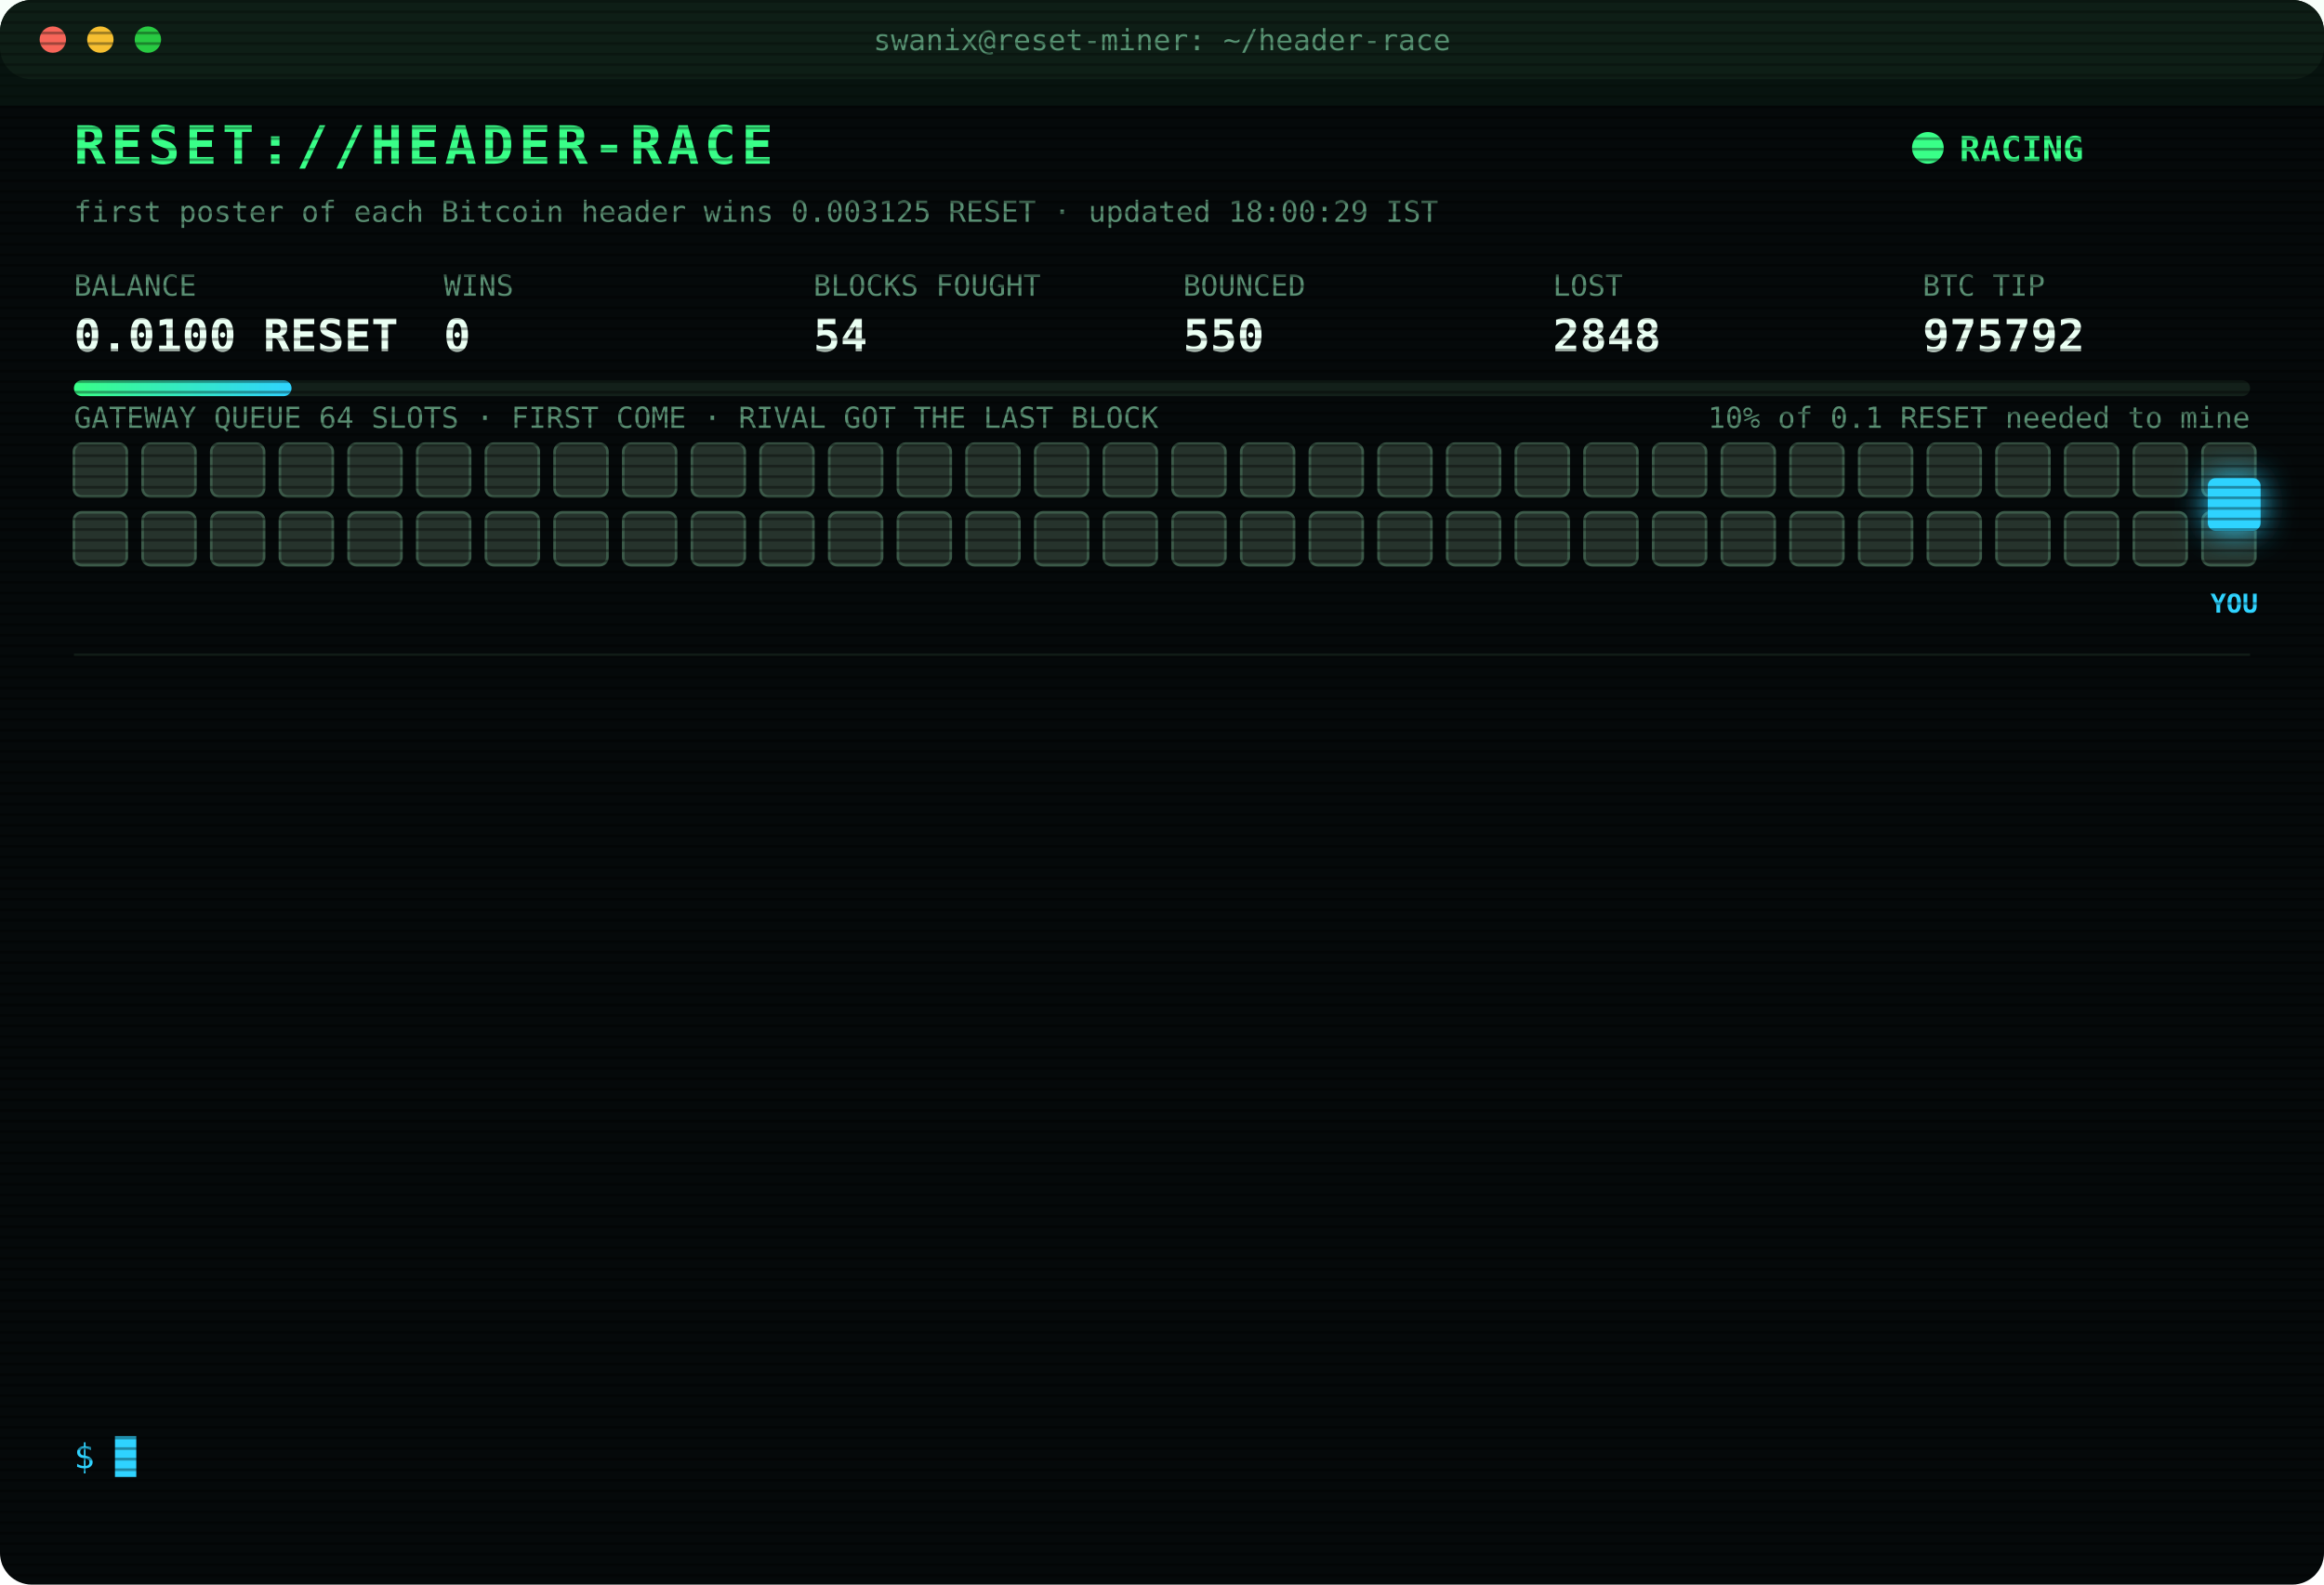
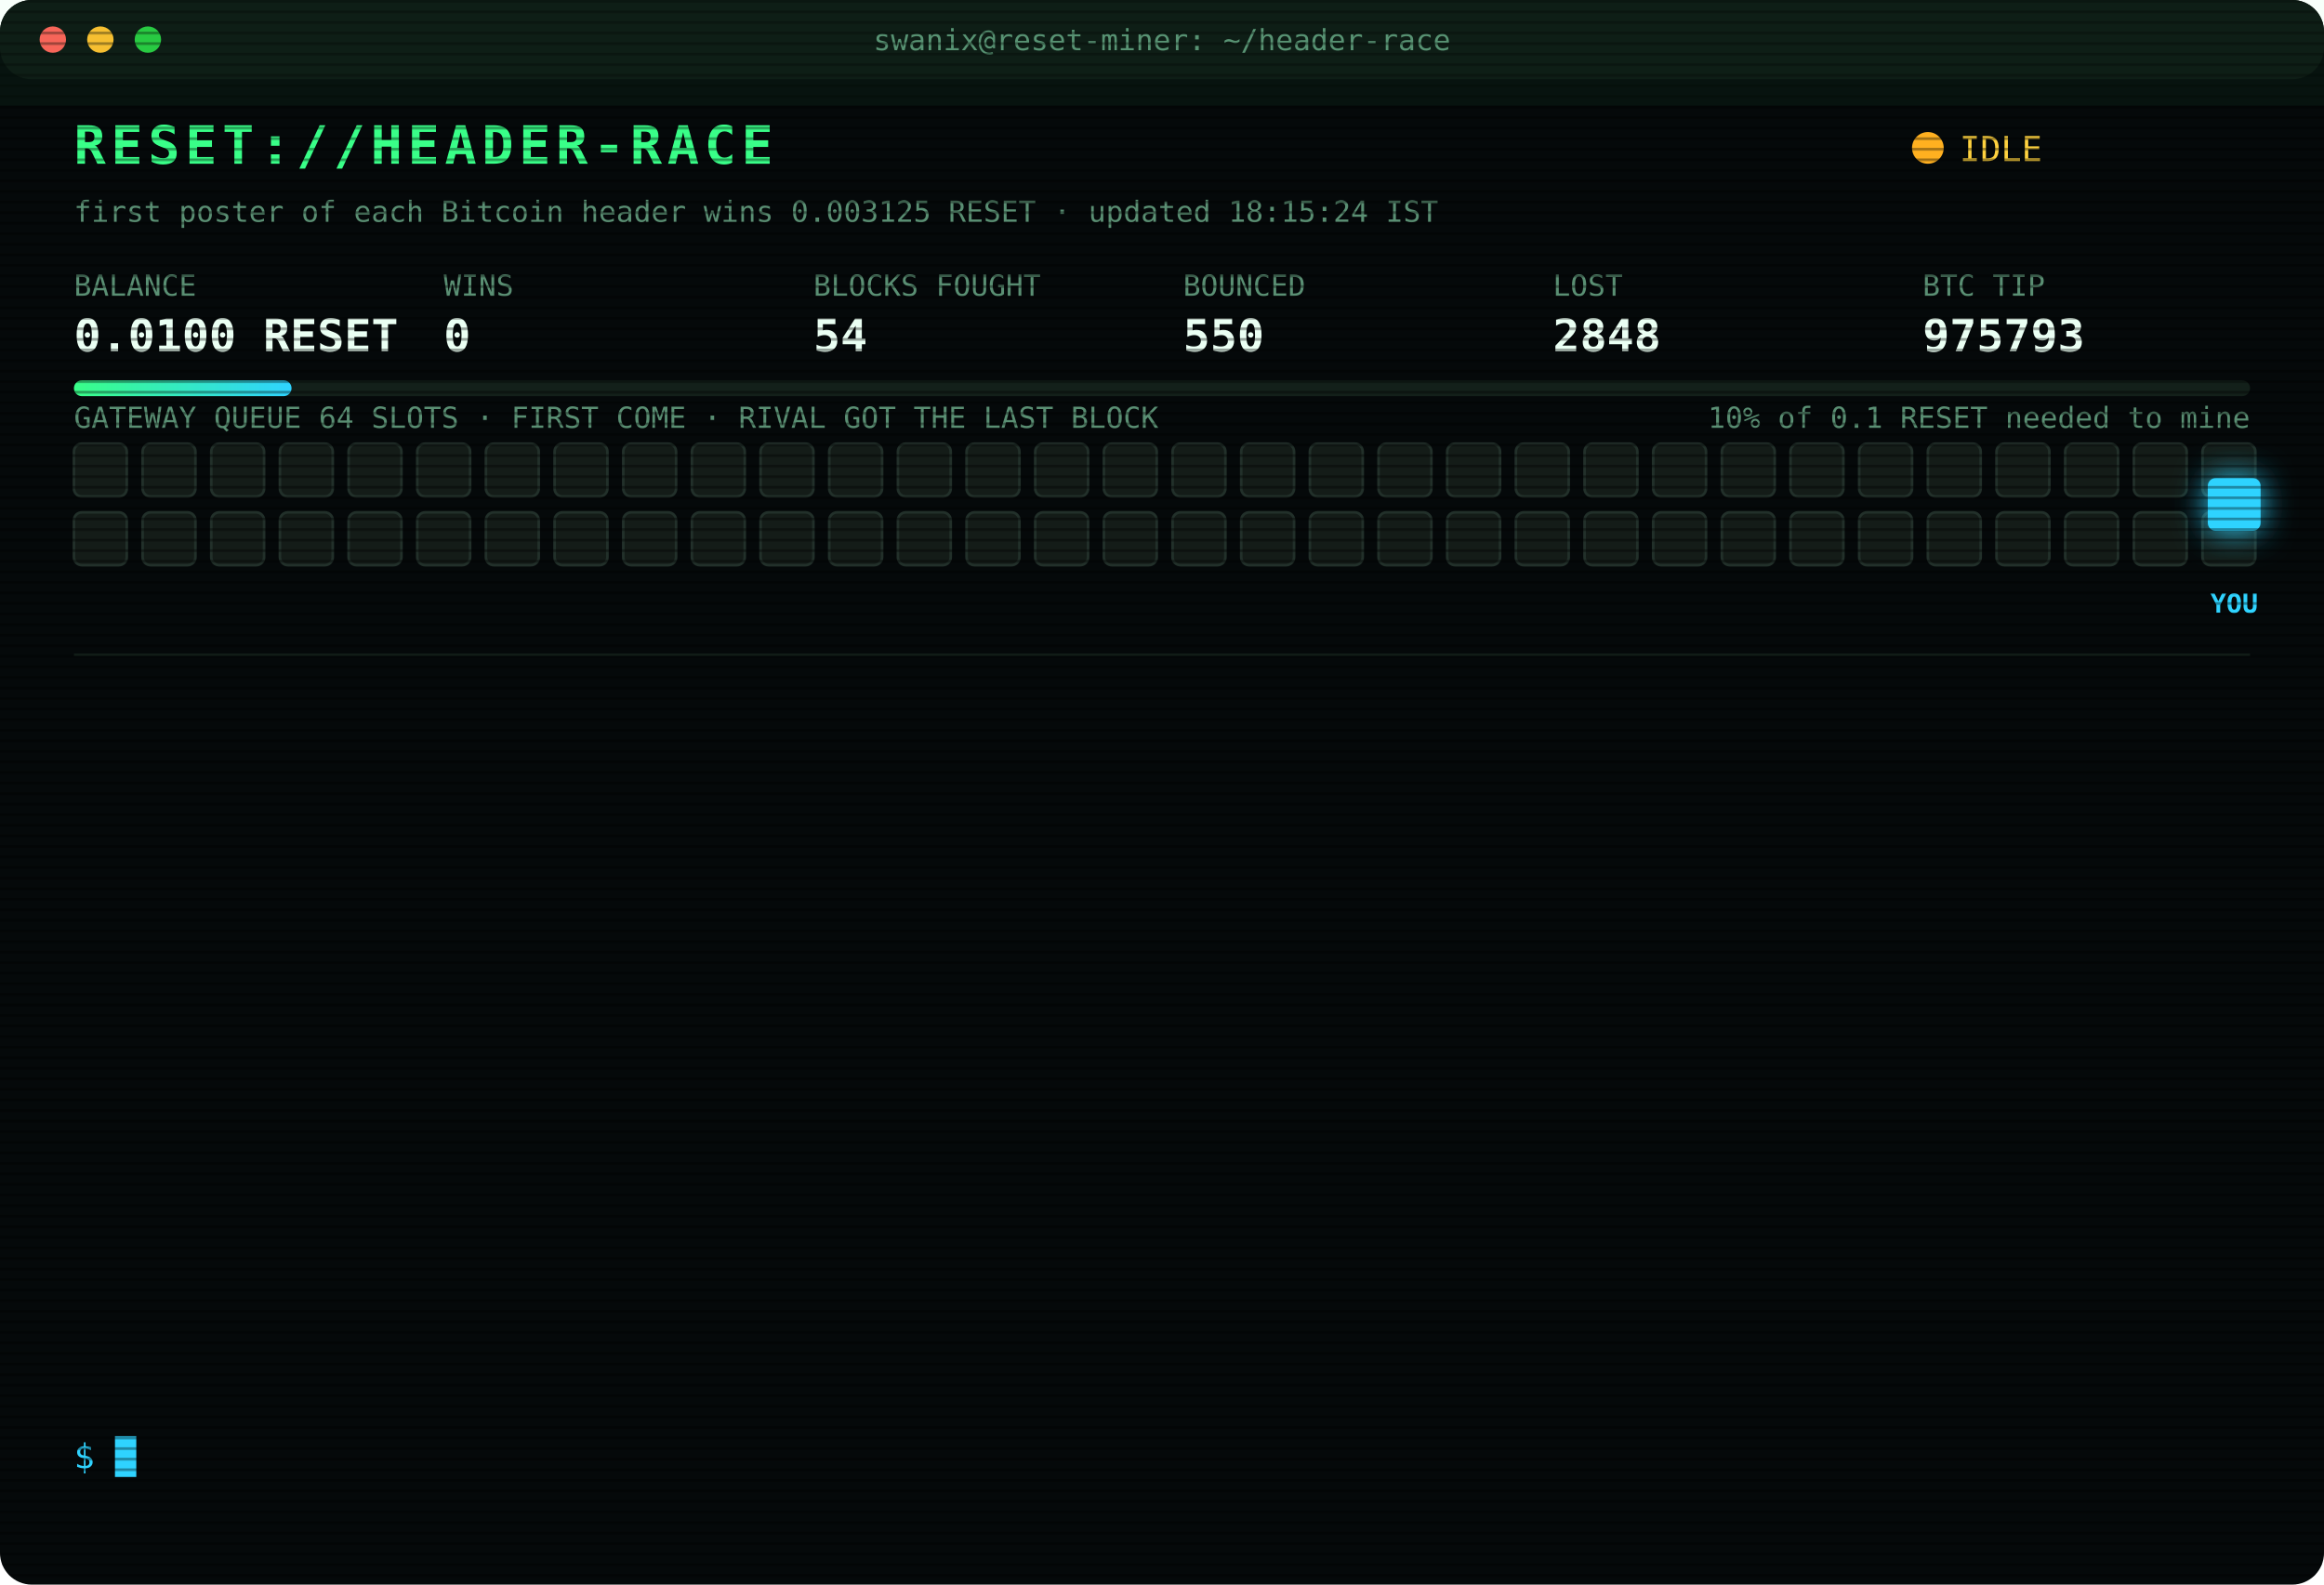
<svg xmlns="http://www.w3.org/2000/svg" width="880" height="600" viewBox="0 0 880 600" font-family="ui-monospace,SFMono-Regular,Menlo,Consolas,monospace">
  <style>
text{font-size:13px;fill:#7CFFB2}
.title{font-size:20px;font-weight:700;fill:#39FF88;letter-spacing:2px;animation:glitch 3s infinite steps(1)}
.sub{fill:#2fd3ff}.k{fill:#5a8f73;font-size:11px}.v{font-size:17px;font-weight:700;fill:#eafff3}
.ts{fill:#3f6b56}.boot{fill:#2fd3ff}.dim{fill:#5a8f73}.bad{fill:#ff4d6d}.warn{fill:#ffd23f}.mag{fill:#ff5cf0}.win{fill:#39FF88;font-weight:700}
.tag{font-size:10px;fill:#2fd3ff;font-weight:700}
.rival{fill:#26332c;stroke:#3c5a49;animation:jam 1.2s infinite alternate}
.idle{fill:#141c18;stroke:#22302a;animation:breathe 4s infinite}
.me{fill:#2fd3ff;filter:drop-shadow(0 0 6px #2fd3ff)}
.hover{animation:nudge 1.1s infinite ease-in-out}.bounce{animation:kick 1.4s infinite}
.ln{opacity:0;animation:in .4s forwards}
.cur{animation:blink 1s infinite steps(1)}
.scan{animation:scan 6s infinite linear}
.led{animation:blink 1.4s infinite}
@keyframes in{from{opacity:0;transform:translateX(-6px)}to{opacity:1;transform:none}}
@keyframes blink{50%{opacity:0}}
@keyframes jam{to{fill:#33463b}}
@keyframes breathe{50%{opacity:.4}}
@keyframes nudge{50%{transform:translateX(-10px)}}
@keyframes kick{0%,100%{transform:none}30%{transform:translateX(-14px)}55%{transform:translateX(10px) translateY(-6px)}}
@keyframes glitch{0%,92%{transform:none}93%{transform:translateX(2px);fill:#ff4d6d}95%{transform:translateX(-2px);fill:#2fd3ff}97%{transform:none}}
@keyframes scan{from{transform:translateY(-40px)}to{transform:translateY(600px)}}
</style>
  <defs>
    <pattern id="sl" width="4" height="4" patternUnits="userSpaceOnUse">
      <rect width="4" height="1" fill="#000" opacity=".35" />
    </pattern>
    <linearGradient id="bar">
      <stop offset="0" stop-color="#39FF88" />
      <stop offset="1" stop-color="#2fd3ff" />
    </linearGradient>
  </defs>
  <rect width="880" height="600" rx="12" fill="#05090a" />
  <rect width="880" height="30" rx="12" fill="#0d1512" />
  <circle cx="20" cy="15" r="5" fill="#ff5f57" />
  <circle cx="38" cy="15" r="5" fill="#febc2e" />
  <circle cx="56" cy="15" r="5" fill="#28c840" />
  <text x="440" y="19" text-anchor="middle" class="k">swanix@reset-miner: ~/header-race</text>
  <text x="28" y="62" class="title">RESET://HEADER-RACE</text>
-   <circle class="led" cx="730" cy="56" r="6" fill="#39FF88" />
-   <text x="742" y="61" class="win">RACING</text>
-   <text x="28" y="84" class="k">first poster of each Bitcoin header wins 0.003125 RESET · updated 18:00:29 IST</text>
+   <circle class="led" cx="730" cy="56" r="6" fill="#ffb020" />
+   <text x="742" y="61" class="warn">IDLE</text>
+   <text x="28" y="84" class="k">first poster of each Bitcoin header wins 0.003125 RESET · updated 18:15:24 IST</text>
  <text x="28" y="112" class="k">BALANCE</text>
  <text x="28" y="133" class="v">0.0100 RESET</text>
  <text x="168" y="112" class="k">WINS</text>
  <text x="168" y="133" class="v">0</text>
  <text x="308" y="112" class="k">BLOCKS FOUGHT</text>
  <text x="308" y="133" class="v">54</text>
  <text x="448" y="112" class="k">BOUNCED</text>
  <text x="448" y="133" class="v">550</text>
  <text x="588" y="112" class="k">LOST</text>
  <text x="588" y="133" class="v">2848</text>
  <text x="728" y="112" class="k">BTC TIP</text>
-   <text x="728" y="133" class="v">975792</text>
+   <text x="728" y="133" class="v">975793</text>
  <rect x="28" y="144" width="824" height="6" rx="3" fill="#13201a" />
  <rect x="28" y="144" width="82.4" height="6" rx="3" fill="url(#bar)" />
  <text x="852" y="162" text-anchor="end" class="k">10% of 0.1 RESET needed to mine</text>
  <text x="28" y="162" class="k">GATEWAY QUEUE 64 SLOTS · FIRST COME · RIVAL GOT THE LAST BLOCK</text>
-   <rect class="rival" x="28" y="168" width="20" height="20" rx="3" style="animation-delay:0.00s" />
-   <rect class="rival" x="54" y="168" width="20" height="20" rx="3" style="animation-delay:0.05s" />
-   <rect class="rival" x="80" y="168" width="20" height="20" rx="3" style="animation-delay:0.10s" />
-   <rect class="rival" x="106" y="168" width="20" height="20" rx="3" style="animation-delay:0.15s" />
-   <rect class="rival" x="132" y="168" width="20" height="20" rx="3" style="animation-delay:0.20s" />
-   <rect class="rival" x="158" y="168" width="20" height="20" rx="3" style="animation-delay:0.25s" />
-   <rect class="rival" x="184" y="168" width="20" height="20" rx="3" style="animation-delay:0.30s" />
-   <rect class="rival" x="210" y="168" width="20" height="20" rx="3" style="animation-delay:0.35s" />
-   <rect class="rival" x="236" y="168" width="20" height="20" rx="3" style="animation-delay:0.40s" />
-   <rect class="rival" x="262" y="168" width="20" height="20" rx="3" style="animation-delay:0.45s" />
-   <rect class="rival" x="288" y="168" width="20" height="20" rx="3" style="animation-delay:0.50s" />
-   <rect class="rival" x="314" y="168" width="20" height="20" rx="3" style="animation-delay:0.55s" />
-   <rect class="rival" x="340" y="168" width="20" height="20" rx="3" style="animation-delay:0.60s" />
-   <rect class="rival" x="366" y="168" width="20" height="20" rx="3" style="animation-delay:0.65s" />
-   <rect class="rival" x="392" y="168" width="20" height="20" rx="3" style="animation-delay:0.70s" />
-   <rect class="rival" x="418" y="168" width="20" height="20" rx="3" style="animation-delay:0.75s" />
-   <rect class="rival" x="444" y="168" width="20" height="20" rx="3" style="animation-delay:0.80s" />
-   <rect class="rival" x="470" y="168" width="20" height="20" rx="3" style="animation-delay:0.85s" />
-   <rect class="rival" x="496" y="168" width="20" height="20" rx="3" style="animation-delay:0.90s" />
-   <rect class="rival" x="522" y="168" width="20" height="20" rx="3" style="animation-delay:0.95s" />
-   <rect class="rival" x="548" y="168" width="20" height="20" rx="3" style="animation-delay:1.00s" />
-   <rect class="rival" x="574" y="168" width="20" height="20" rx="3" style="animation-delay:1.05s" />
-   <rect class="rival" x="600" y="168" width="20" height="20" rx="3" style="animation-delay:1.10s" />
-   <rect class="rival" x="626" y="168" width="20" height="20" rx="3" style="animation-delay:1.15s" />
-   <rect class="rival" x="652" y="168" width="20" height="20" rx="3" style="animation-delay:1.20s" />
-   <rect class="rival" x="678" y="168" width="20" height="20" rx="3" style="animation-delay:1.25s" />
-   <rect class="rival" x="704" y="168" width="20" height="20" rx="3" style="animation-delay:1.30s" />
-   <rect class="rival" x="730" y="168" width="20" height="20" rx="3" style="animation-delay:1.35s" />
-   <rect class="rival" x="756" y="168" width="20" height="20" rx="3" style="animation-delay:1.40s" />
-   <rect class="rival" x="782" y="168" width="20" height="20" rx="3" style="animation-delay:1.45s" />
-   <rect class="rival" x="808" y="168" width="20" height="20" rx="3" style="animation-delay:1.50s" />
-   <rect class="rival" x="834" y="168" width="20" height="20" rx="3" style="animation-delay:1.55s" />
-   <rect class="rival" x="28" y="194" width="20" height="20" rx="3" style="animation-delay:1.60s" />
-   <rect class="rival" x="54" y="194" width="20" height="20" rx="3" style="animation-delay:1.65s" />
-   <rect class="rival" x="80" y="194" width="20" height="20" rx="3" style="animation-delay:1.70s" />
-   <rect class="rival" x="106" y="194" width="20" height="20" rx="3" style="animation-delay:1.75s" />
-   <rect class="rival" x="132" y="194" width="20" height="20" rx="3" style="animation-delay:1.80s" />
-   <rect class="rival" x="158" y="194" width="20" height="20" rx="3" style="animation-delay:1.85s" />
-   <rect class="rival" x="184" y="194" width="20" height="20" rx="3" style="animation-delay:1.90s" />
-   <rect class="rival" x="210" y="194" width="20" height="20" rx="3" style="animation-delay:1.95s" />
-   <rect class="rival" x="236" y="194" width="20" height="20" rx="3" style="animation-delay:2.00s" />
-   <rect class="rival" x="262" y="194" width="20" height="20" rx="3" style="animation-delay:2.05s" />
-   <rect class="rival" x="288" y="194" width="20" height="20" rx="3" style="animation-delay:2.10s" />
-   <rect class="rival" x="314" y="194" width="20" height="20" rx="3" style="animation-delay:2.15s" />
-   <rect class="rival" x="340" y="194" width="20" height="20" rx="3" style="animation-delay:2.20s" />
-   <rect class="rival" x="366" y="194" width="20" height="20" rx="3" style="animation-delay:2.25s" />
-   <rect class="rival" x="392" y="194" width="20" height="20" rx="3" style="animation-delay:2.30s" />
-   <rect class="rival" x="418" y="194" width="20" height="20" rx="3" style="animation-delay:2.35s" />
-   <rect class="rival" x="444" y="194" width="20" height="20" rx="3" style="animation-delay:2.40s" />
-   <rect class="rival" x="470" y="194" width="20" height="20" rx="3" style="animation-delay:2.45s" />
-   <rect class="rival" x="496" y="194" width="20" height="20" rx="3" style="animation-delay:2.50s" />
-   <rect class="rival" x="522" y="194" width="20" height="20" rx="3" style="animation-delay:2.55s" />
-   <rect class="rival" x="548" y="194" width="20" height="20" rx="3" style="animation-delay:2.60s" />
-   <rect class="rival" x="574" y="194" width="20" height="20" rx="3" style="animation-delay:2.65s" />
-   <rect class="rival" x="600" y="194" width="20" height="20" rx="3" style="animation-delay:2.70s" />
-   <rect class="rival" x="626" y="194" width="20" height="20" rx="3" style="animation-delay:2.75s" />
-   <rect class="rival" x="652" y="194" width="20" height="20" rx="3" style="animation-delay:2.80s" />
-   <rect class="rival" x="678" y="194" width="20" height="20" rx="3" style="animation-delay:2.85s" />
-   <rect class="rival" x="704" y="194" width="20" height="20" rx="3" style="animation-delay:2.90s" />
-   <rect class="rival" x="730" y="194" width="20" height="20" rx="3" style="animation-delay:2.95s" />
-   <rect class="rival" x="756" y="194" width="20" height="20" rx="3" style="animation-delay:3.00s" />
-   <rect class="rival" x="782" y="194" width="20" height="20" rx="3" style="animation-delay:3.05s" />
-   <rect class="rival" x="808" y="194" width="20" height="20" rx="3" style="animation-delay:3.10s" />
-   <rect class="rival" x="834" y="194" width="20" height="20" rx="3" style="animation-delay:3.15s" />
+   <rect class="idle" x="28" y="168" width="20" height="20" rx="3" style="animation-delay:0.00s" />
+   <rect class="idle" x="54" y="168" width="20" height="20" rx="3" style="animation-delay:0.05s" />
+   <rect class="idle" x="80" y="168" width="20" height="20" rx="3" style="animation-delay:0.10s" />
+   <rect class="idle" x="106" y="168" width="20" height="20" rx="3" style="animation-delay:0.15s" />
+   <rect class="idle" x="132" y="168" width="20" height="20" rx="3" style="animation-delay:0.20s" />
+   <rect class="idle" x="158" y="168" width="20" height="20" rx="3" style="animation-delay:0.25s" />
+   <rect class="idle" x="184" y="168" width="20" height="20" rx="3" style="animation-delay:0.30s" />
+   <rect class="idle" x="210" y="168" width="20" height="20" rx="3" style="animation-delay:0.35s" />
+   <rect class="idle" x="236" y="168" width="20" height="20" rx="3" style="animation-delay:0.40s" />
+   <rect class="idle" x="262" y="168" width="20" height="20" rx="3" style="animation-delay:0.45s" />
+   <rect class="idle" x="288" y="168" width="20" height="20" rx="3" style="animation-delay:0.50s" />
+   <rect class="idle" x="314" y="168" width="20" height="20" rx="3" style="animation-delay:0.55s" />
+   <rect class="idle" x="340" y="168" width="20" height="20" rx="3" style="animation-delay:0.60s" />
+   <rect class="idle" x="366" y="168" width="20" height="20" rx="3" style="animation-delay:0.65s" />
+   <rect class="idle" x="392" y="168" width="20" height="20" rx="3" style="animation-delay:0.70s" />
+   <rect class="idle" x="418" y="168" width="20" height="20" rx="3" style="animation-delay:0.75s" />
+   <rect class="idle" x="444" y="168" width="20" height="20" rx="3" style="animation-delay:0.80s" />
+   <rect class="idle" x="470" y="168" width="20" height="20" rx="3" style="animation-delay:0.85s" />
+   <rect class="idle" x="496" y="168" width="20" height="20" rx="3" style="animation-delay:0.90s" />
+   <rect class="idle" x="522" y="168" width="20" height="20" rx="3" style="animation-delay:0.95s" />
+   <rect class="idle" x="548" y="168" width="20" height="20" rx="3" style="animation-delay:1.00s" />
+   <rect class="idle" x="574" y="168" width="20" height="20" rx="3" style="animation-delay:1.05s" />
+   <rect class="idle" x="600" y="168" width="20" height="20" rx="3" style="animation-delay:1.10s" />
+   <rect class="idle" x="626" y="168" width="20" height="20" rx="3" style="animation-delay:1.15s" />
+   <rect class="idle" x="652" y="168" width="20" height="20" rx="3" style="animation-delay:1.20s" />
+   <rect class="idle" x="678" y="168" width="20" height="20" rx="3" style="animation-delay:1.25s" />
+   <rect class="idle" x="704" y="168" width="20" height="20" rx="3" style="animation-delay:1.30s" />
+   <rect class="idle" x="730" y="168" width="20" height="20" rx="3" style="animation-delay:1.35s" />
+   <rect class="idle" x="756" y="168" width="20" height="20" rx="3" style="animation-delay:1.40s" />
+   <rect class="idle" x="782" y="168" width="20" height="20" rx="3" style="animation-delay:1.45s" />
+   <rect class="idle" x="808" y="168" width="20" height="20" rx="3" style="animation-delay:1.50s" />
+   <rect class="idle" x="834" y="168" width="20" height="20" rx="3" style="animation-delay:1.55s" />
+   <rect class="idle" x="28" y="194" width="20" height="20" rx="3" style="animation-delay:1.60s" />
+   <rect class="idle" x="54" y="194" width="20" height="20" rx="3" style="animation-delay:1.65s" />
+   <rect class="idle" x="80" y="194" width="20" height="20" rx="3" style="animation-delay:1.70s" />
+   <rect class="idle" x="106" y="194" width="20" height="20" rx="3" style="animation-delay:1.75s" />
+   <rect class="idle" x="132" y="194" width="20" height="20" rx="3" style="animation-delay:1.80s" />
+   <rect class="idle" x="158" y="194" width="20" height="20" rx="3" style="animation-delay:1.85s" />
+   <rect class="idle" x="184" y="194" width="20" height="20" rx="3" style="animation-delay:1.90s" />
+   <rect class="idle" x="210" y="194" width="20" height="20" rx="3" style="animation-delay:1.95s" />
+   <rect class="idle" x="236" y="194" width="20" height="20" rx="3" style="animation-delay:2.00s" />
+   <rect class="idle" x="262" y="194" width="20" height="20" rx="3" style="animation-delay:2.05s" />
+   <rect class="idle" x="288" y="194" width="20" height="20" rx="3" style="animation-delay:2.10s" />
+   <rect class="idle" x="314" y="194" width="20" height="20" rx="3" style="animation-delay:2.15s" />
+   <rect class="idle" x="340" y="194" width="20" height="20" rx="3" style="animation-delay:2.20s" />
+   <rect class="idle" x="366" y="194" width="20" height="20" rx="3" style="animation-delay:2.25s" />
+   <rect class="idle" x="392" y="194" width="20" height="20" rx="3" style="animation-delay:2.30s" />
+   <rect class="idle" x="418" y="194" width="20" height="20" rx="3" style="animation-delay:2.35s" />
+   <rect class="idle" x="444" y="194" width="20" height="20" rx="3" style="animation-delay:2.40s" />
+   <rect class="idle" x="470" y="194" width="20" height="20" rx="3" style="animation-delay:2.45s" />
+   <rect class="idle" x="496" y="194" width="20" height="20" rx="3" style="animation-delay:2.50s" />
+   <rect class="idle" x="522" y="194" width="20" height="20" rx="3" style="animation-delay:2.55s" />
+   <rect class="idle" x="548" y="194" width="20" height="20" rx="3" style="animation-delay:2.60s" />
+   <rect class="idle" x="574" y="194" width="20" height="20" rx="3" style="animation-delay:2.65s" />
+   <rect class="idle" x="600" y="194" width="20" height="20" rx="3" style="animation-delay:2.70s" />
+   <rect class="idle" x="626" y="194" width="20" height="20" rx="3" style="animation-delay:2.75s" />
+   <rect class="idle" x="652" y="194" width="20" height="20" rx="3" style="animation-delay:2.80s" />
+   <rect class="idle" x="678" y="194" width="20" height="20" rx="3" style="animation-delay:2.85s" />
+   <rect class="idle" x="704" y="194" width="20" height="20" rx="3" style="animation-delay:2.90s" />
+   <rect class="idle" x="730" y="194" width="20" height="20" rx="3" style="animation-delay:2.95s" />
+   <rect class="idle" x="756" y="194" width="20" height="20" rx="3" style="animation-delay:3.00s" />
+   <rect class="idle" x="782" y="194" width="20" height="20" rx="3" style="animation-delay:3.05s" />
+   <rect class="idle" x="808" y="194" width="20" height="20" rx="3" style="animation-delay:3.10s" />
+   <rect class="idle" x="834" y="194" width="20" height="20" rx="3" style="animation-delay:3.15s" />
  <g class="hover">
    <rect class="me" x="836" y="181" width="20" height="20" rx="3" />
    <text class="tag" x="846" y="232" text-anchor="middle">YOU</text>
  </g>
  <line x1="28" x2="852" y1="248" y2="248" stroke="#13201a" />
  <g class="ln" style="animation-delay:0.40s">
    <text x="28" y="270" class="ts">15:14:50</text>
    <text x="104" y="270" class="bad">[LOST] #975780 taken by a rival miner</text>
  </g>
  <g class="ln" style="animation-delay:0.65s">
    <text x="28" y="292" class="ts">15:42:01</text>
    <text x="104" y="292" class="bad">[LOST] #975781 taken by a rival miner</text>
  </g>
  <g class="ln" style="animation-delay:0.90s">
    <text x="28" y="314" class="ts">16:07:19</text>
    <text x="104" y="314" class="bad">[LOST] #975782 taken by a rival miner</text>
  </g>
  <g class="ln" style="animation-delay:1.15s">
    <text x="28" y="336" class="ts">16:19:48</text>
    <text x="104" y="336" class="bad">[LOST] #975783 taken by a rival miner</text>
  </g>
  <g class="ln" style="animation-delay:1.40s">
    <text x="28" y="358" class="ts">16:30:18</text>
    <text x="104" y="358" class="bad">[LOST] #975784 taken by a rival miner</text>
  </g>
  <g class="ln" style="animation-delay:1.65s">
    <text x="28" y="380" class="ts">16:32:34</text>
    <text x="104" y="380" class="bad">[LOST] #975785 taken by a rival miner</text>
  </g>
  <g class="ln" style="animation-delay:1.90s">
    <text x="28" y="402" class="ts">16:36:35</text>
    <text x="104" y="402" class="bad">[LOST] #975786 taken by a rival miner</text>
  </g>
  <g class="ln" style="animation-delay:2.15s">
    <text x="28" y="424" class="ts">16:44:21</text>
    <text x="104" y="424" class="bad">[LOST] #975787 taken by a rival miner</text>
  </g>
  <g class="ln" style="animation-delay:2.40s">
    <text x="28" y="446" class="ts">16:55:34</text>
    <text x="104" y="446" class="dim">[STINT END] calls 799 · wins 0</text>
  </g>
  <g class="ln" style="animation-delay:2.65s">
    <text x="28" y="468" class="ts">17:00:24</text>
    <text x="104" y="468" class="boot">[BOOT] racer v3 online · 3 feeds · stint 340m</text>
  </g>
  <g class="ln" style="animation-delay:2.90s">
    <text x="28" y="490" class="ts">17:24:27</text>
    <text x="104" y="490" class="bad">[LOST] #975789 taken by a rival miner</text>
  </g>
  <g class="ln" style="animation-delay:3.15s">
    <text x="28" y="512" class="ts">17:41:36</text>
    <text x="104" y="512" class="bad">[LOST] #975791 taken by a rival miner</text>
  </g>
  <g class="ln" style="animation-delay:3.40s">
    <text x="28" y="534" class="ts">17:45:55</text>
    <text x="104" y="534" class="bad">[LOST] #975792 taken by a rival miner</text>
  </g>
  <text x="28" y="556" class="sub">$ <tspan class="cur">█</tspan>
  </text>
  <rect width="880" height="600" rx="12" fill="url(#sl)" pointer-events="none" />
  <rect class="scan" width="880" height="40" fill="#39FF88" opacity=".04" />
</svg>
